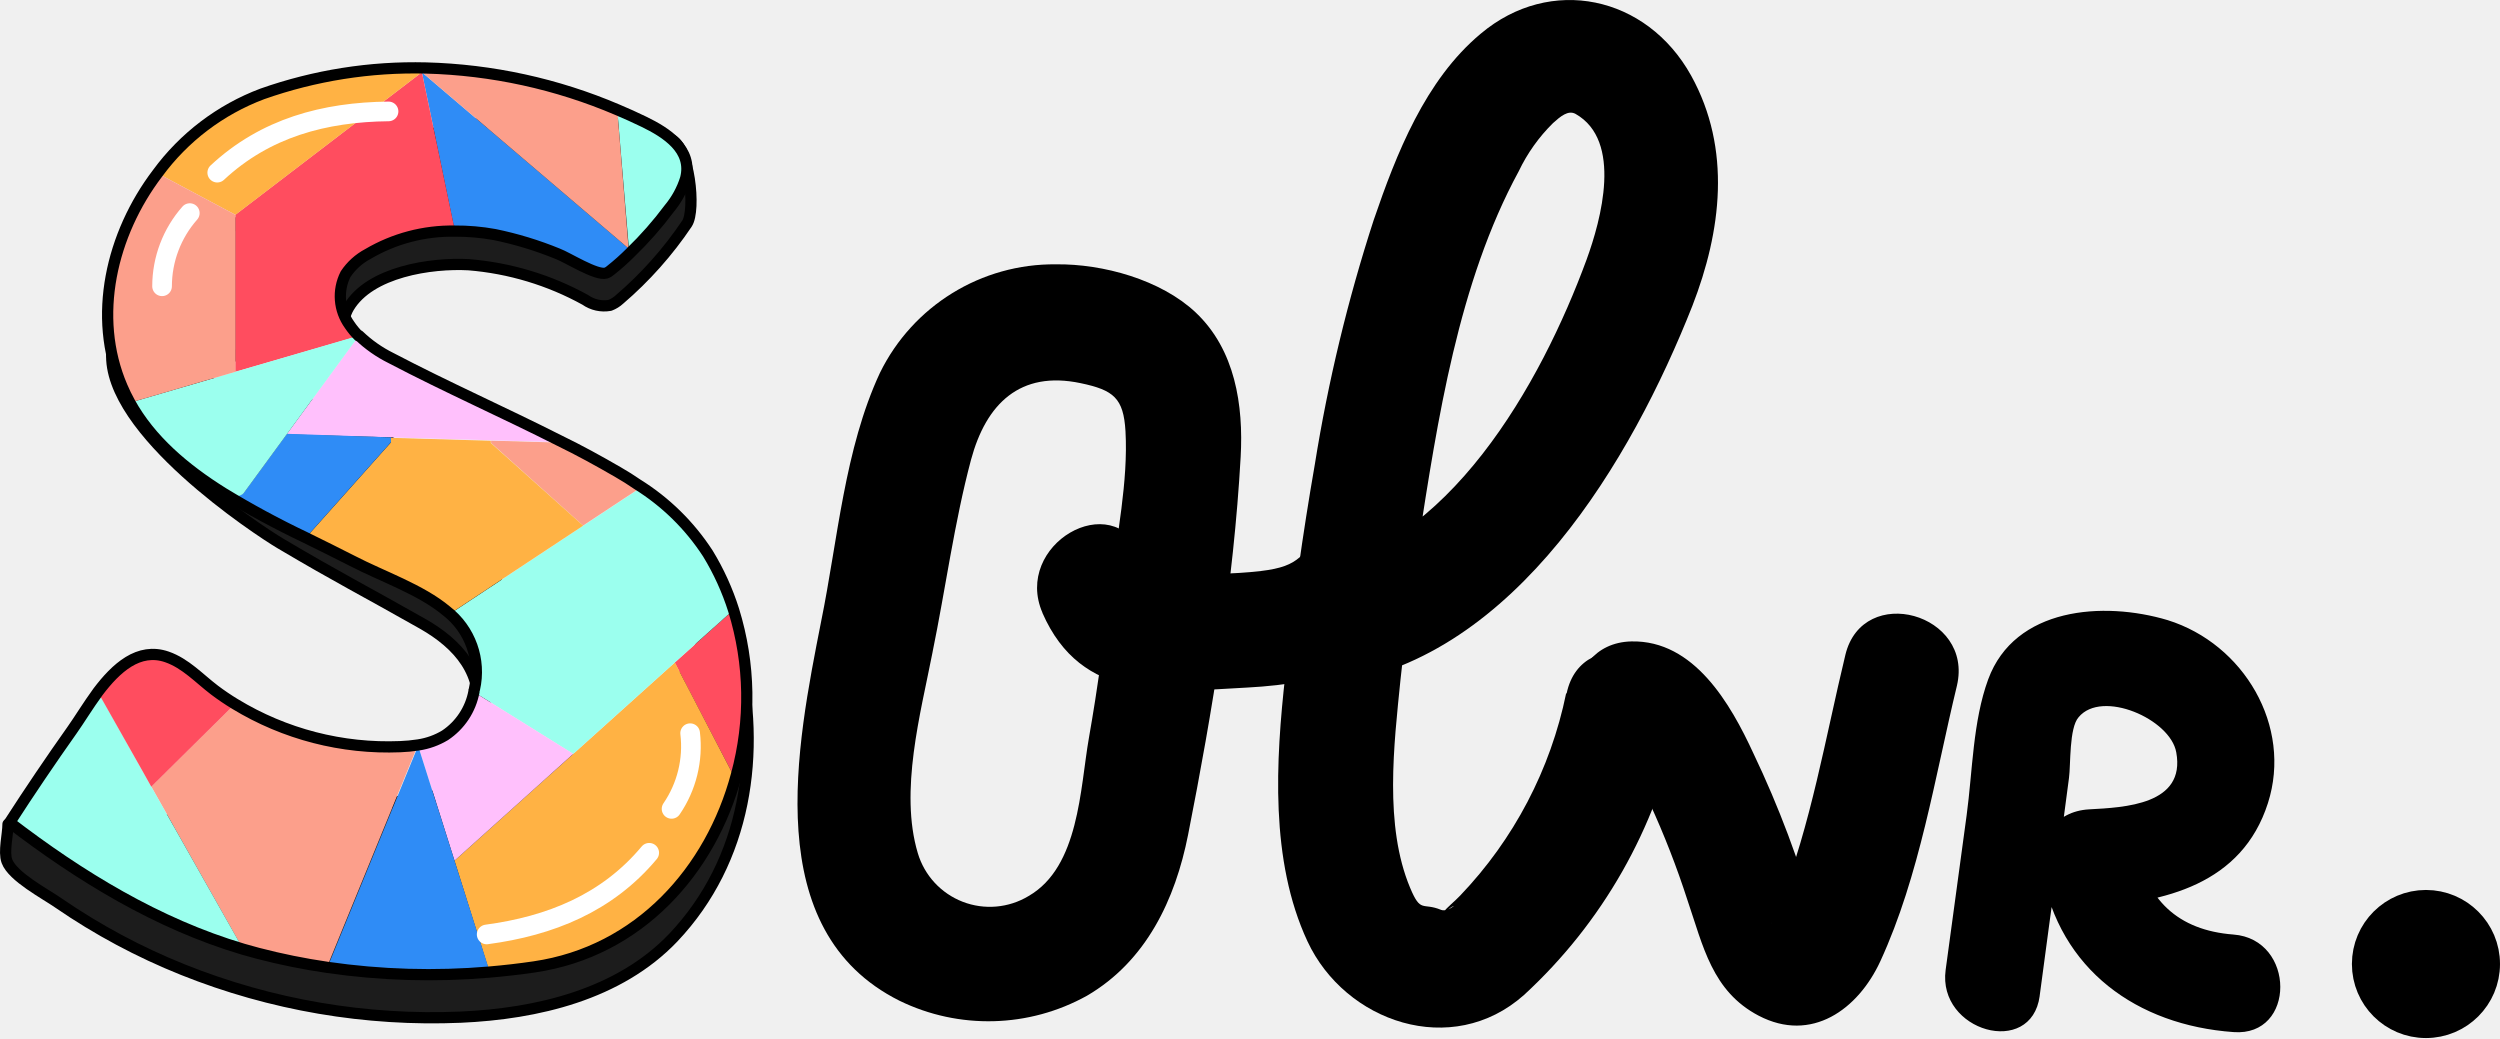
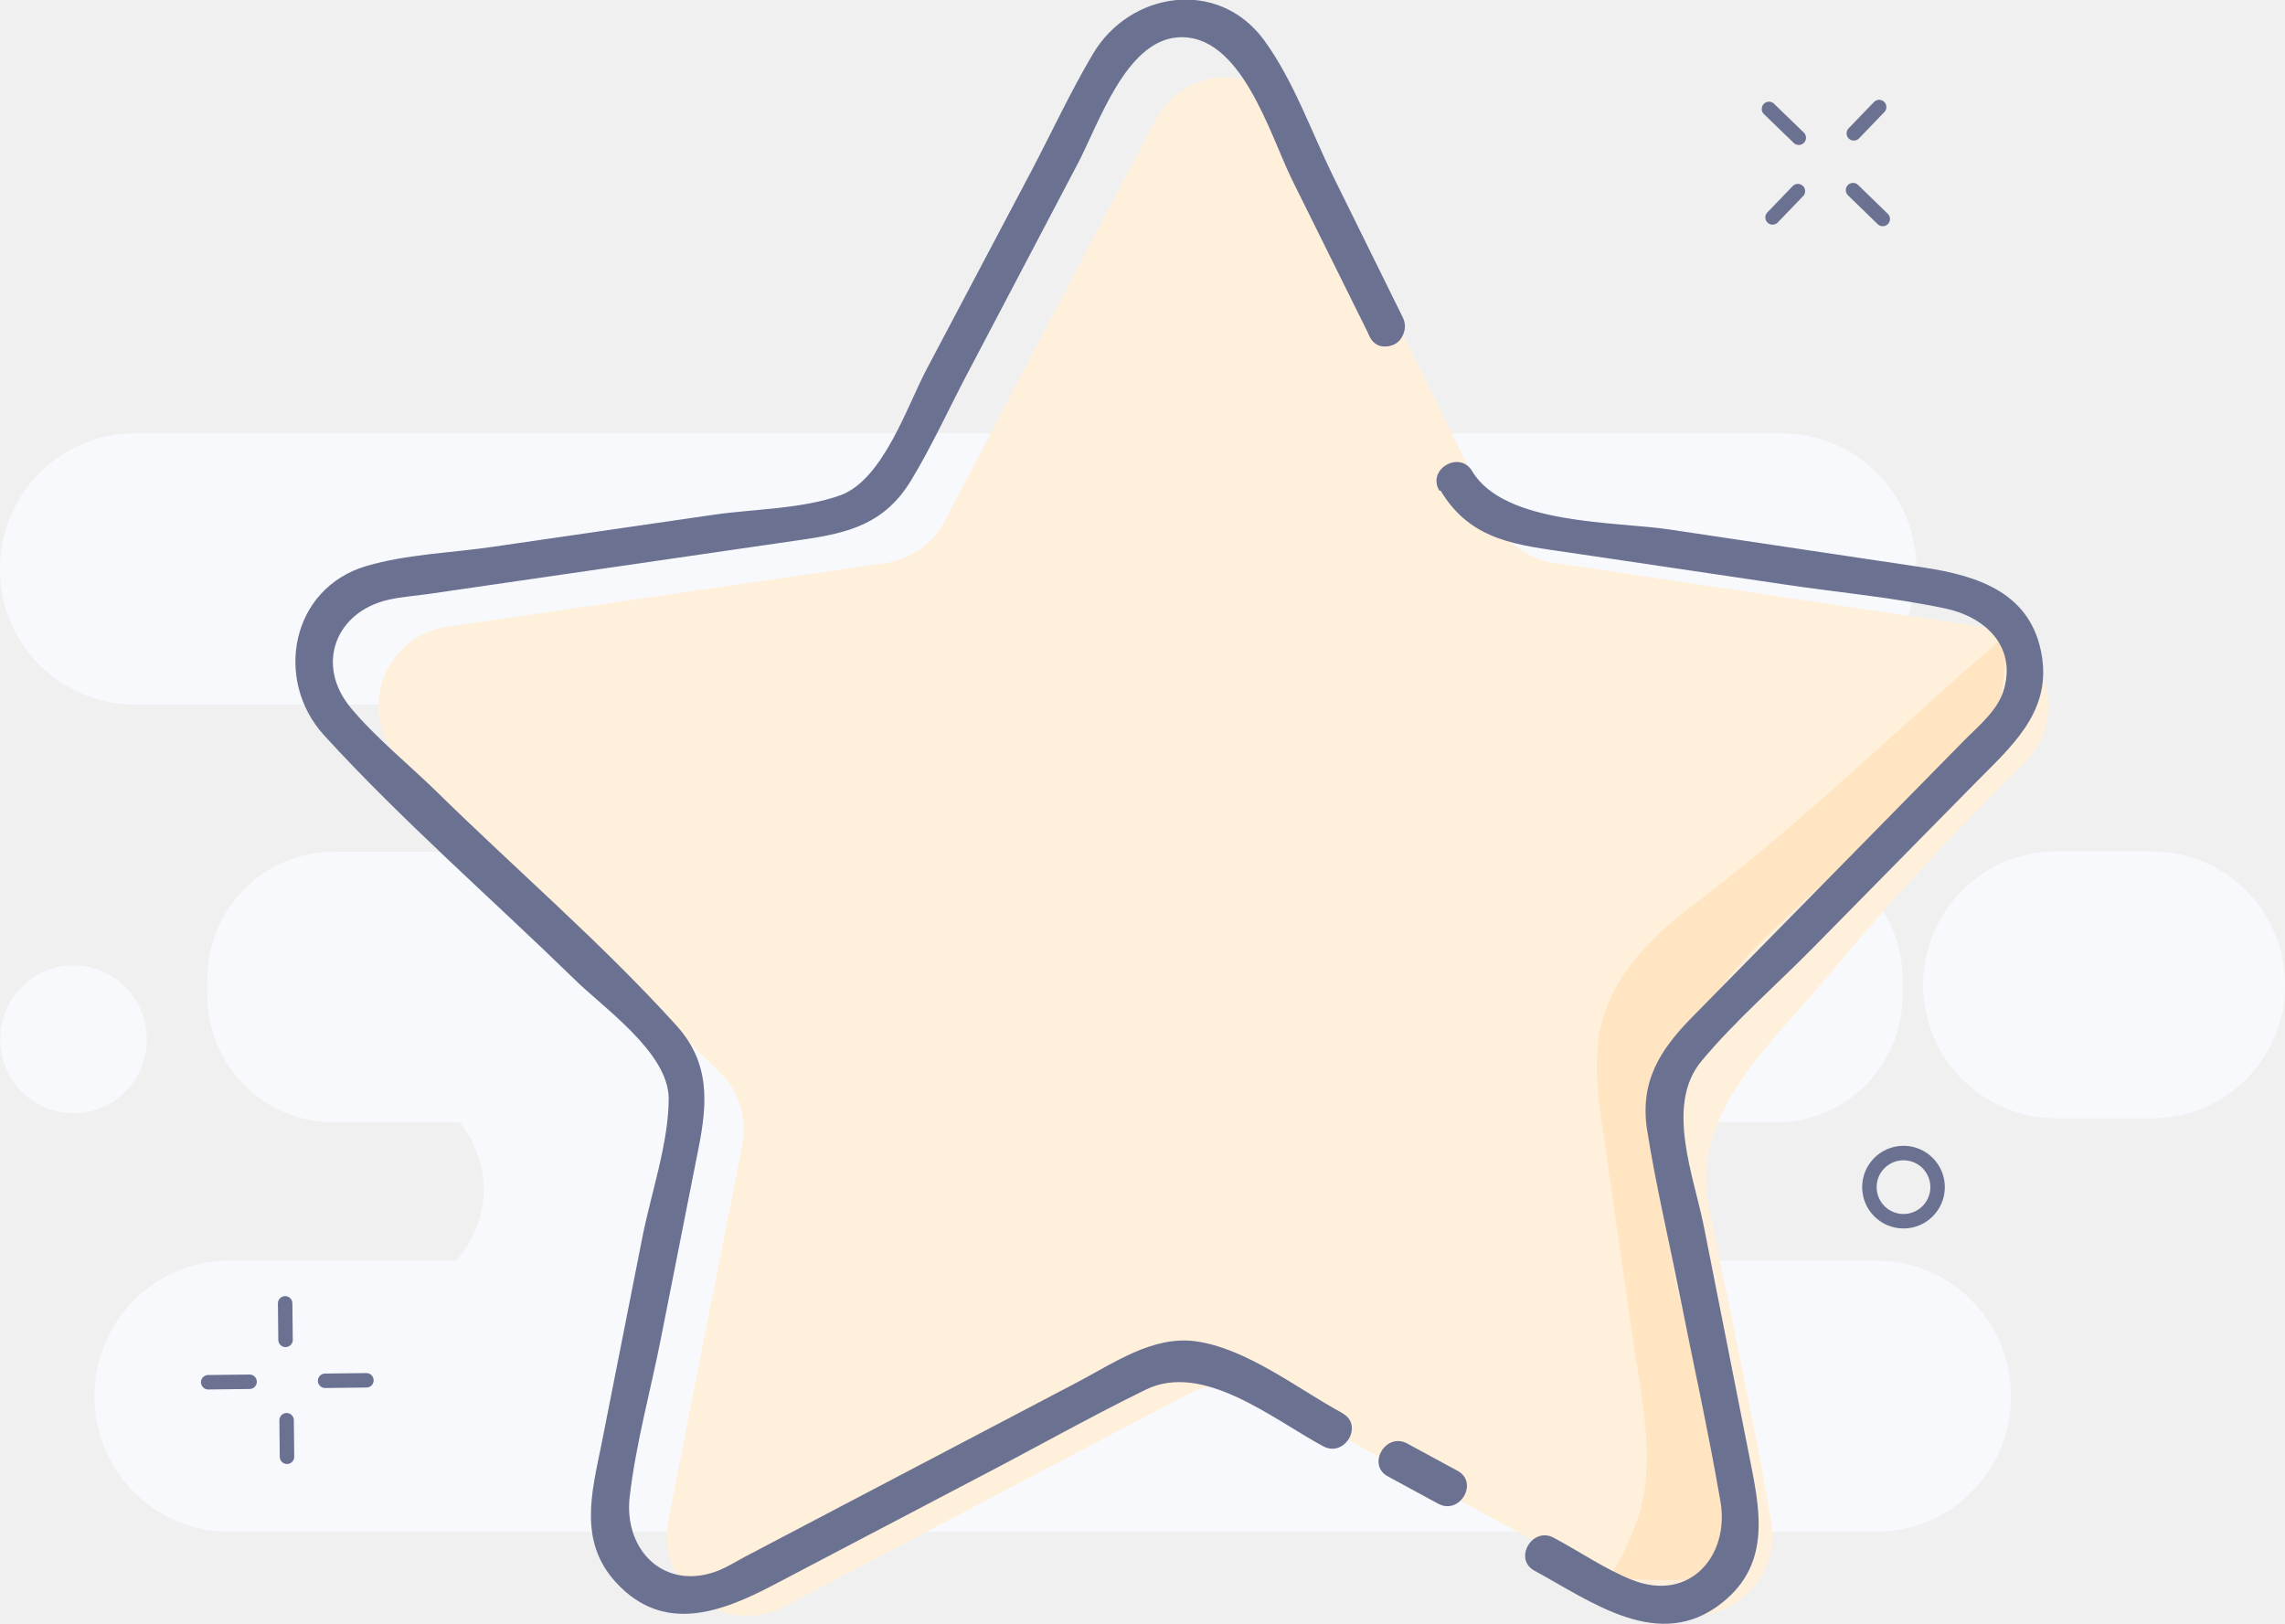
- <svg xmlns="http://www.w3.org/2000/svg" viewBox="0 0 259.62 107.8">
-   <g data-name="Layer 1">
-     <path d="M96.84 67.74c1.36-6.63 2.26-13.47 4-20 1.56-5.79 5.08-9.28 11.38-7.95 3.42.72 4.46 1.54 4.66 5 .29 5.24-.91 10.82-1.52 16S114 71.4 113.08 76.64s-1 13.38-6.26 16.41a7.8 7.8 0 0 1-11.51-4.46c-1.92-6.43.29-14.49 1.53-20.84 1.49-7.55-10.08-10.75-11.57-3.2-2.52 12.83-6.46 32.09 8.15 39.38a21.07 21.07 0 0 0 19.45-.52c6.17-3.6 9.18-10 10.51-16.72 2.53-12.82 4.73-26.16 5.46-39.24.3-5.38-.57-11.13-4.67-15-3.62-3.41-9.64-5.06-14.5-5a20.13 20.13 0 0 0-18.29 11.27C87.7 46.61 87 56.09 85.27 64.55c-1.54 7.54 10.02 10.77 11.57 3.19z" />
-     <path d="M108.25 63.64c4.07 9.3 12.7 8.23 21.3 7.76 4-.22 8.22-.78 11.67-3 2.15-1.38 3.34-3.36 5.14-5.06 5.62-5.32-2.87-13.79-8.49-8.49-2.87 2.71-2.64 3.94-6.94 4.45-3 .36-6.2.3-9.24.42a6.66 6.66 0 0 1-2.33 0c1.3.53-.32-1.19-.74-2.14-3.09-7.06-13.43-1-10.36 6.06z" />
-     <path d="M162.64 72a42.79 42.79 0 0 1-11 21c-.58.61-1.29 1.16-1.83 1.8a3.6 3.6 0 0 1-.49.44c2.94-2.31 1.21-.39.34-.75-1.95-.81-2.1.38-3.22-2.29-2.71-6.46-1.68-14.88-1-21.63.49-4.71 1.12-9.41 1.85-14.09 2-12.85 4.14-27.13 10.43-38.7a17.74 17.74 0 0 1 3.56-5c.76-.68 1.57-1.38 2.34-.95 4.9 2.78 2.65 11 1.14 15.14-4.7 12.79-14.38 30.19-29.18 32.42-7.58 1.21-4.4 12.77 3.17 11.61 18.65-2.8 30.69-23.26 37-39.24 3-7.73 4.1-16.27-.13-23.91C171-.47 161-2.59 153.77 3.5 148 8.31 145 16 142.65 22.87a168 168 0 0 0-6.11 25.37c-1.26 7.24-2.28 14.53-3.06 21.83-1 8.95-1.61 19.3 2.3 27.69s15 12.22 22.48 5.57a53 53 0 0 0 16-28.12c1.57-7.54-10-10.76-11.57-3.19z" />
-     <path d="M169.43 78.61c-1.52 0-1.4-1.07-.52.47s1.69 2.83 2.41 4.33a91 91 0 0 1 3.92 10.07c1.63 4.76 2.55 9.46 7.4 12 5.48 2.86 10.32-.65 12.63-5.66 4.09-8.88 5.67-19.18 7.95-28.6C205 63.7 193.46 60.5 191.64 68c-2.06 8.54-3.58 17.66-6.83 25.86 0 0-1 1.63-.92 1.88.19.43-.36-.2.87-.73a5.74 5.74 0 0 1 1.94-.48c.28 0 2.29.69 1.51.32s0-.11.19.19c-.65-.81.55 2 .14.39a106 106 0 0 0-6.45-17.19c-2.37-5.14-6.16-11.77-12.67-11.63-7.71.17-7.74 12.17 0 12zM211.81 103.46q1-7.56 2.05-15.11l1-7.56c.19-1.37 0-5.18 1-6.31 2.41-2.91 9.53.18 10.14 3.65 1 5.45-5.38 5.72-9.06 5.92-3.51.2-5.48 3.07-4.89 6.41 1.82 10.25 9.88 16 19.89 16.72 6.5.5 6.47-9.64 0-10.13-5.78-.44-9.11-3.63-10.11-9.28l-4.89 6.41c7.83-.44 15.88-2.34 18.58-10.78 2.56-8-2.52-16.54-10.41-19-6.68-2-15.89-1.33-18.64 6.15-1.6 4.36-1.62 9.55-2.24 14.12q-1.09 8-2.18 16.06c-.86 6.38 8.9 9.14 9.77 2.69z" />
-     <circle cx="251.93" cy="100.11" r="6" stroke="#000" stroke-linecap="round" stroke-miterlimit="10" stroke-width="3.378" />
-     <path d="M49.53 74.53c.8-4.55-1.91-7.63-5.64-9.75-6.1-3.46-8.74-4.77-14.78-8.35-2.31-1.37-18-11.68-17.5-19.83.87-13.71 3.57 2.87 4.4 2.88a54.65 54.65 0 0 1 10.89 1.11 39.14 39.14 0 0 1 14.69 6A25 25 0 0 1 51.16 59a18.47 18.47 0 0 1-1.62 15.38" fill="#1c1c1c" stroke="#000" stroke-linecap="round" stroke-linejoin="round" stroke-width="1.166" />
-     <path d="M35.74 33.17a4 4 0 0 1 .47-1.24c2.21-3.72 8.57-4.65 12.46-4.44a30.1 30.1 0 0 1 12.11 3.65 3.39 3.39 0 0 0 2.56.57 3.1 3.1 0 0 0 1-.62 39 39 0 0 0 7-7.87c.93-1.38.28-8-1.7-8.76-13.11-5.26-28.84-.74-41.12 6.26a39.77 39.77 0 0 0-10.2 8 23.86 23.86 0 0 0-5.81 11.45 53.72 53.72 0 0 0 22-8.58M.83 85.59c0 1.05-.47 2.87-.11 3.84.6 1.62 3.95 3.37 5.36 4.35A66.23 66.23 0 0 0 19 100.7a69.58 69.58 0 0 0 28.85 4.93c7.9-.35 16.43-2.34 22.07-8.26 7.58-8 9.19-19.25 6.67-29.65a45.07 45.07 0 0 0-2.3-6.92c-.25 6.29-4.43 12.19-9.75 15.57s-11.6 4.85-17.8 6A183.42 183.42 0 0 1 2.15 84.7" fill="#1c1c1c" stroke="#000" stroke-linecap="round" stroke-linejoin="round" stroke-width="1.166" />
-     <path d="M76.23 63.37a30.62 30.62 0 0 1 .29 17.09l-.45-.12-6-11.53 6-5.38z" fill="#ff4d5f" />
-     <path d="M76.07 80.34l.45.12c-2.65 9.91-10.09 18.35-21 19.95q-2.32.34-4.68.54L47.2 89.38l12.33-11.09 10.55-9.49z" fill="#ffb244" />
-     <path d="M76.23 63.37l-.16.05-6 5.38-10.54 9.49-10.29-6.41h-.05c0-.08 0-.17.05-.26a8 8 0 0 0-2.9-8.11l.86-.07 13.36-8.84 5.6-3.7.07-.6a23.59 23.59 0 0 1 7.33 7.19 26.78 26.78 0 0 1 2.67 5.88zM66.9 12.63c2.33 1.13 5.12 2.89 4.34 5.9a9.14 9.14 0 0 1-1.7 3.12 37.57 37.57 0 0 1-4 4.55l-.23-.4-1.2-14.28.05-.12q1.39.6 2.74 1.23z" fill="#9bffee" />
-     <path d="M66.22 50.28l-.07.6-5.6 3.7L51 46v-.24l7 .2.09-.18c2.06 1 4.1 2.12 6.1 3.28.68.36 1.37.78 2.03 1.22z" fill="#fc9f8b" />
-     <path d="M65.28 25.81l.23.4q-1 1-2.06 1.84a1.46 1.46 0 0 1-.51.31c-1 .29-4-1.63-5-2a36.83 36.83 0 0 0-6.56-2A22.36 22.36 0 0 0 47.2 24v-.19L43.81 7.5z" fill="#2f8cf6" />
-     <path d="M64.11 11.52l1.17 14.29L43.81 7.5l.47-.36v-.08a54.26 54.26 0 0 1 19.88 4.34z" fill="#fc9f8b" />
-     <path d="M60.56 54.59L47.2 63.42l-.86.07c-2.68-2.24-6.62-3.56-9.78-5.2-1.53-.79-3.16-1.58-4.83-2.41l8.84-9.91v-.5l10.4.3V46z" fill="#ffb244" />
-     <path d="M49.24 71.88l10.29 6.41L47.2 89.38l-3.79-12a7.53 7.53 0 0 0 2.78-1 7 7 0 0 0 3-4.54zM58.08 45.74l-.09.18-7-.2-10.4-.3-10.83-.31 7.51-10.26a13.4 13.4 0 0 0 3.32 2.33c5.74 3.03 11.7 5.64 17.49 8.56z" fill="#ffc0fc" />
-     <path d="M47.2 89.38l3.67 11.57a73.31 73.31 0 0 1-16.87-.49l9.42-23z" fill="#2f8cf6" />
-     <path d="M47.2 23.76V24a17.21 17.21 0 0 0-9 2.38 6.37 6.37 0 0 0-2.31 2.09 5.09 5.09 0 0 0 .41 5.27 7.51 7.51 0 0 0 .95 1.15l-12.82 3.72v-16.3L43.81 7.5z" fill="#ff4d5f" />
-     <path d="M44.29 7.06v.08l-.47.36-19.37 14.81L16.36 18a23.93 23.93 0 0 1 10.88-8.25 47.59 47.59 0 0 1 17.05-2.69z" fill="#ffb244" />
-     <path d="M43.4 77.37l-9.42 23A66.24 66.24 0 0 1 26.79 99c-.52-.14-1-.28-1.55-.43l-9.53-16.88 8.66-8.57a30.58 30.58 0 0 0 17.15 4.43 16.31 16.31 0 0 0 1.88-.18z" fill="#fc9f8b" />
-     <path d="M40.6 45.42v.5l-8.84 9.91a94.41 94.41 0 0 1-8.59-4.64c1.69.71 2.19-.07 2.19-.07l4.44-6.07z" fill="#2f8cf6" />
-     <path d="M37.28 34.85l-7.51 10.26-4.44 6.07s-.5.78-2.19.07c-4-2.5-7.54-5.5-9.7-9.42l11-3.22 12.85-3.76zM15.71 81.69l9.53 16.86C16.37 95.94 8.29 91 1 85.41q3.13-4.85 6.47-9.57c.76-1.07 1.66-2.56 2.71-4L14.76 80z" fill="#9bffee" />
-     <path d="M24.45 22.31v16.3l-11 3.22a17 17 0 0 1-.8-1.64C9.56 32.88 11.56 24.32 16.36 18z" fill="#fc9f8b" />
-     <path d="M24.37 73.13l-8.66 8.57-.95-1.7-4.6-8.14c1.87-2.47 4.22-4.64 7.16-3.62 1.93.67 3.34 2.23 4.93 3.44a25.49 25.49 0 0 0 2.12 1.45z" fill="#ff4d5f" />
-     <path d="M37.28 34.85a13.4 13.4 0 0 0 3.32 2.33c5.72 3 11.69 5.64 17.48 8.57 2.06 1 4.1 2.12 6.1 3.28.69.4 1.37.82 2 1.26a23.59 23.59 0 0 1 7.33 7.19 26.78 26.78 0 0 1 2.68 5.89 30.62 30.62 0 0 1 .29 17.09c-2.65 9.91-10.09 18.35-21 19.95q-2.32.34-4.68.54a73.31 73.31 0 0 1-16.8-.49A66.24 66.24 0 0 1 26.79 99c-.52-.14-1-.28-1.55-.43C16.37 95.94 8.29 91 1 85.41q3.13-4.85 6.47-9.57c.76-1.07 1.66-2.56 2.71-4 1.87-2.47 4.22-4.64 7.16-3.62 1.93.67 3.34 2.23 4.93 3.44a25.49 25.49 0 0 0 2.14 1.45 30.58 30.58 0 0 0 17.15 4.43 16.31 16.31 0 0 0 1.88-.18 7.53 7.53 0 0 0 2.78-1 7 7 0 0 0 3-4.54c0-.08 0-.17.05-.26a8 8 0 0 0-2.9-8.11c-2.68-2.24-6.62-3.56-9.78-5.2-1.53-.79-3.16-1.58-4.83-2.41a94.41 94.41 0 0 1-8.59-4.64c-4-2.5-7.54-5.5-9.7-9.42a17 17 0 0 1-.8-1.64C9.56 32.88 11.56 24.32 16.36 18a23.93 23.93 0 0 1 10.88-8.25 47.59 47.59 0 0 1 17-2.69 54.26 54.26 0 0 1 19.88 4.34q1.38.58 2.74 1.24c2.33 1.13 5.12 2.89 4.34 5.9a9.14 9.14 0 0 1-1.7 3.12 37.57 37.57 0 0 1-4 4.55q-1 1-2.06 1.84a1.46 1.46 0 0 1-.51.31c-1 .29-4-1.63-5-2a36.83 36.83 0 0 0-6.56-2A22.36 22.36 0 0 0 47.2 24a17.21 17.21 0 0 0-9 2.38 6.37 6.37 0 0 0-2.31 2.09 5.09 5.09 0 0 0 .41 5.27 7.51 7.51 0 0 0 .95 1.15" fill="none" stroke="#000" stroke-linecap="round" stroke-linejoin="round" stroke-width="1.166" />
-     <path d="M16.83 29.73a11.5 11.5 0 0 1 2.88-7.6M22.56 17.93c5-4.66 11.14-6.29 17.79-6.36M71.67 76.14A11.5 11.5 0 0 1 69.74 84M67.42 88.56c-4.37 5.23-10.29 7.6-16.88 8.48" fill="none" stroke="#fff" stroke-linecap="round" stroke-linejoin="round" stroke-width="2.041" />
+ <svg xmlns="http://www.w3.org/2000/svg" viewBox="0 0 234.55 166.71">
+   <g data-name="Layer 2">
+     <g data-name="Layer 4">
+       <rect x="10.09" y="129.8" width="195.94" height="27.07" rx="13.47" ry="13.47" fill="#f8f9fd" stroke="#f8f9fd" stroke-miterlimit="10" stroke-width=".77" />
+       <rect x="21.64" y="87.8" width="173.29" height="27.07" rx="12.67" ry="12.67" fill="#f8f9fd" stroke="#f8f9fd" stroke-miterlimit="10" stroke-width=".724" />
+       <rect x=".39" y="44.87" width="195.94" height="27.07" rx="13.47" ry="13.47" fill="#f8f9fd" stroke="#f8f9fd" stroke-miterlimit="10" stroke-width=".77" />
+       <path d="M171.2 122.1a11.61 11.61 0 0 1 11.72-11.43H38.28A11.61 11.61 0 0 1 50 122.1a11.61 11.61 0 0 1-11.72 11.43h144.64a11.61 11.61 0 0 1-11.72-11.43z" fill="#f8f9fd" stroke="#f8f9fd" stroke-miterlimit="10" stroke-width=".662" />
+       <path d="M161.2 86.23c0-7.83 4.58-14.24 10.18-14.24H45.69c5.6 0 10.18 6.41 10.18 14.24s-4.58 14.24-10.18 14.24h125.7c-5.61-.01-10.19-6.41-10.19-14.24z" fill="#f8f9fd" stroke="#f8f9fd" stroke-miterlimit="10" stroke-width=".688" />
+       <rect x="197.57" y="87.57" width="36.82" height="27.07" rx="13.52" ry="13.52" fill="#f8f9fd" stroke="#f8f9fd" stroke-miterlimit="10" stroke-width=".334" />
+       <ellipse cx="7.55" cy="106.7" rx="7.16" ry="7.23" fill="#f8f9fd" stroke="#f8f9fd" stroke-miterlimit="10" stroke-width=".724" />
+       <ellipse cx="187.02" cy="81.04" rx="4.99" ry="5.03" fill="#f8f9fd" stroke="#f8f9fd" stroke-miterlimit="10" stroke-width=".504" />
+       <path fill="none" stroke="#6b7191" stroke-linecap="round" stroke-linejoin="round" stroke-width="1.485" d="M190.29 13.69l2.6-2.7M181.58 11.18l3.06 2.96M190.21 19.52l3.05 2.96M181.95 22.32l2.6-2.7M29.31 137.55l-.04-3.75M21.37 141.9l4.25-.05M33.37 141.75l4.24-.05M29.46 149.55l-.04-3.75" />
+       <circle cx="195.39" cy="121.87" r="3.5" fill="none" stroke="#6b7191" stroke-linecap="round" stroke-linejoin="round" stroke-width="1.485" />
+     </g>
+     <path d="M173.18 113.19l2.41-.31a1.74 1.74 0 0 0 1.7-1.7c0-.82-.75-1.82-1.7-1.7l-2.41.31a1.74 1.74 0 0 0-1.7 1.7c0 .82.75 1.82 1.7 1.7z" fill="#fff" />
+     <path d="M133.24 12.51l20.12 40.77a8.22 8.22 0 0 0 6.19 4.5l43.68 6.54a8.22 8.22 0 0 1 4.56 14 289.72 289.72 0 0 0-20.43 22.2c-5.36 6.44-13.79 13.76-12 23 2.15 10.89 4.59 21.77 6.46 32.72a8.22 8.22 0 0 1-11.93 8.67l-40.24-21.81a8.22 8.22 0 0 0-7.65 0l-41.52 21.83a8.22 8.22 0 0 1-11.93-8.67l7.69-38.9a8.22 8.22 0 0 0-2.36-7.28L41.32 78.34a8.22 8.22 0 0 1 4.56-14l45-6.54a8.22 8.22 0 0 0 6.19-4.5l21.43-40.77a8.22 8.22 0 0 1 14.74-.02z" fill="#fff0db" />
+     <path d="M175.68 162.09a71.31 71.31 0 0 1-10.92-.18c1.07.15 3.36-5.85 3.61-6.78 1.57-6 0-12.15-.83-18.08l-3-20.95c-.53-3.74-1.06-7.59-.09-11.24 1.33-5 5.27-8.91 9.42-12C185.62 84 195.82 73.73 207 64.28c0 0-1.07.16-1.74 9.62C198.3 80.5 191 87 184 93.61c-3.21 3-6.46 6.1-8.79 9.85a32.32 32.32 0 0 0-4.41 17.2 66.29 66.29 0 0 0 2.95 17.7c2.21 7.78 5.1 16.12 2.36 23.73" fill="#ffe5c2" />
+     <path d="M137.78 145.06c-4.55-2.47-9.85-6.67-15.09-7.37-4.37-.58-8.39 2.26-12.09 4.2l-34.16 17.94c-.85.45-1.72 1-2.61 1.37-5.54 2.24-9.85-2-9.19-7.58s2.14-10.83 3.19-16.17l3.86-19.51c.93-4.69 1.24-8.81-2.29-12.7-7.64-8.43-16.46-16-24.61-24-2.86-2.79-6.17-5.46-8.74-8.52-3.72-4.42-1.65-9.9 3.82-11.15 1.35-.31 2.79-.4 4.16-.6l38.35-5.57c4.75-.69 8.45-1.62 11.17-6.13 2.13-3.53 3.87-7.36 5.79-11l11.32-21.53c2.1-4 4.88-12.47 10.18-12.9 6.54-.53 9.51 10 11.78 14.6l8 16.14c1.11 2.25 4.48.28 3.37-2l-7.1-14.39c-2.25-4.57-4.11-9.94-7.14-14.07-4.71-6.42-13.8-5-17.59 1.46-2.27 3.84-4.17 7.93-6.24 11.88L95.15 37.84c-2 3.74-4.46 11.37-8.87 13-4 1.43-8.88 1.4-13 2l-22.8 3.31c-4.18.61-8.77.75-12.85 1.95-7.81 2.29-9.52 11.73-4.36 17.39 8 8.75 17.09 16.66 25.57 24.92 3 3 9.75 7.58 9.8 12.34 0 4.56-1.8 9.72-2.68 14.16l-4.23 21.41c-1 4.92-2.36 9.91 1.49 14.12 4.89 5.34 10.84 3.07 16.16.28l20.79-10.91c5.8-3 11.55-6.27 17.44-9.15s13 3 18.21 5.81c2.21 1.2 4.18-2.17 2-3.37zM149.63 151l-5.18-2.81c-2.21-1.2-4.18 2.17-2 3.37l5.18 2.81c2.21 1.2 4.18-2.17 2-3.37zM147.87 50.36c3.15 5.26 8 5.59 13.44 6.4L183.17 60c5.49.82 11.14 1.32 16.57 2.48 3.9.83 7.18 3.74 6 8.15-.55 2.16-2.46 3.72-4 5.26l-28 28.48c-3.32 3.37-5.46 6.65-4.66 11.69.88 5.55 2.19 11.07 3.28 16.59 1.41 7.13 3 14.26 4.23 21.43 1 5.57-3.11 10.48-9.09 8.1-2.74-1.09-5.35-2.9-8-4.31-2.21-1.2-4.18 2.17-2 3.37 5.9 3.2 12.82 8.43 19.27 3.3 5.16-4.1 3.84-9.75 2.75-15.26l-4.59-23.21c-1-5.21-4.08-12.58-.27-17.15 3.45-4.14 7.69-7.81 11.47-11.65l16.61-16.87c3.61-3.67 7.76-7.17 6.87-12.94-1-6.6-6.57-8.36-12.21-9.21l-26-3.89c-5.6-.84-17-.46-20.29-6-1.29-2.15-4.66-.19-3.37 2z" fill="#6b7191" />
+     <path d="M142.26 35.54c2.51 0 2.51-3.9 0-3.9s-2.51 3.9 0 3.9z" fill="#6b7191" />
  </g>
</svg>
